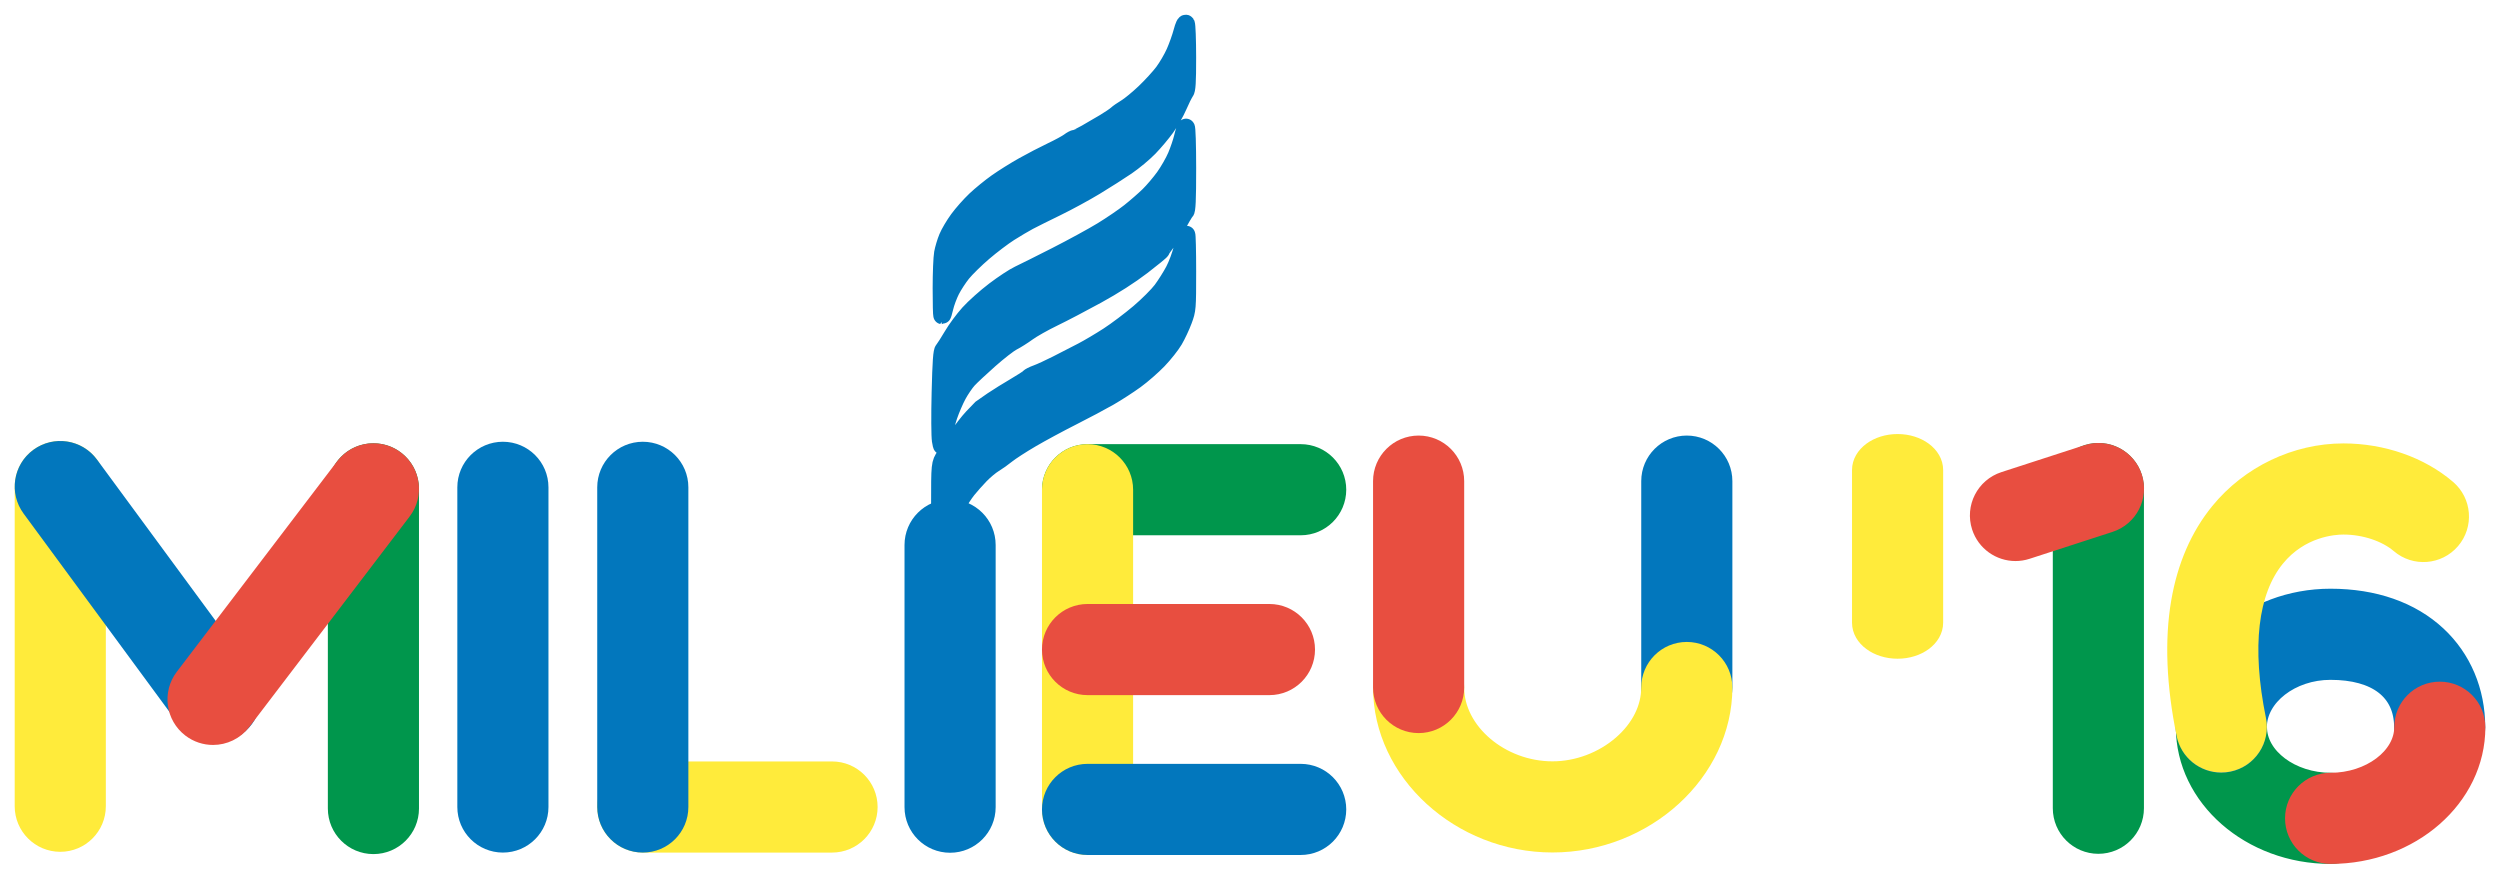
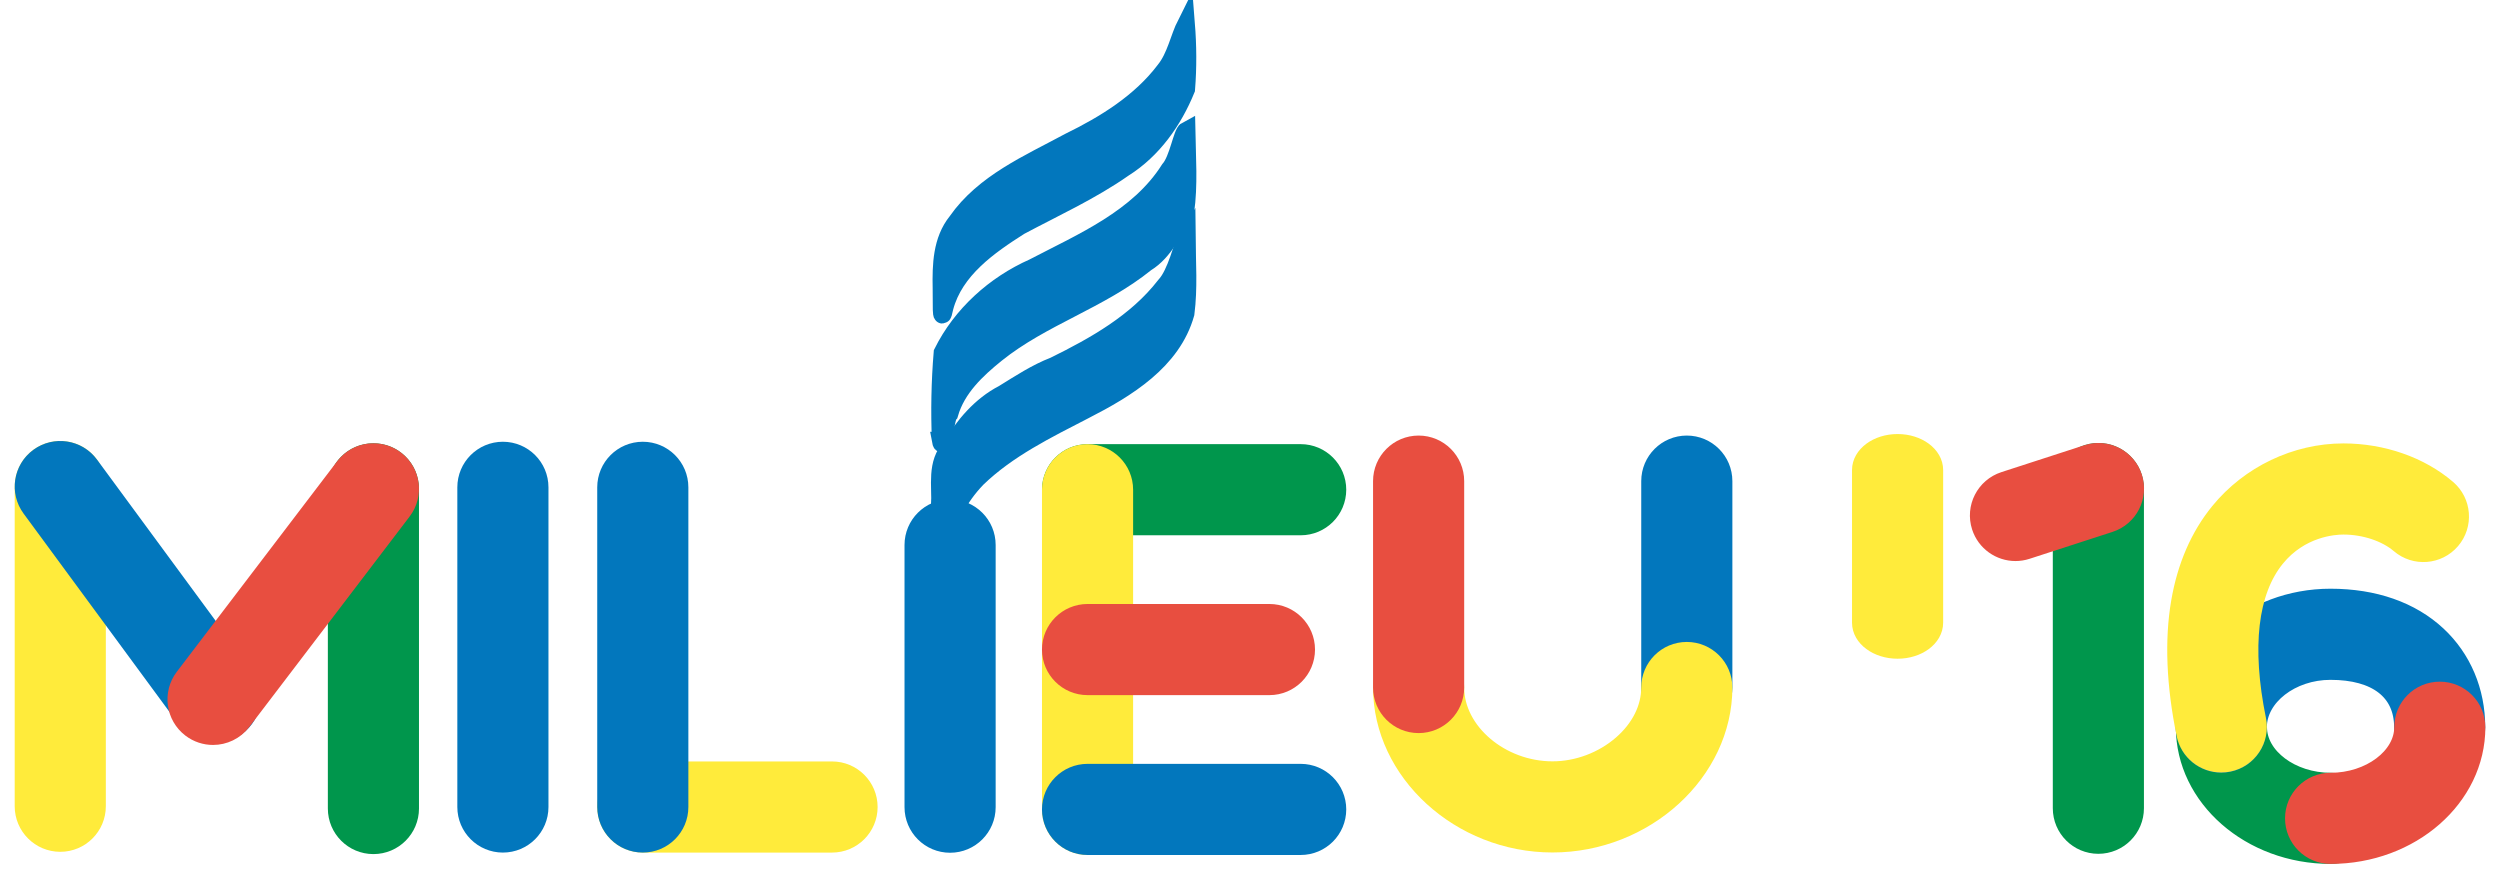
- <svg xmlns="http://www.w3.org/2000/svg" height="100%" viewBox="0 0 1700.844 597.751" width="100%" version="1.1" preserveAspectRatio="xMinYMin meet">
-   <path d="m884.9,358.17-145,0c-13.808,0-25-11.192-25-25s11.192-25,25-25h145c13.808,0,25,11.192,25,25s-11.192,25-25,25" stroke="#00964c" stroke-width="12px" fill="#00964c" />
-   <path d="m739.9,575.68c-13.808,0-25-11.193-25-25v-217.5c0-13.808,11.192-25,25-25s25,11.192,25,25v217.5c0,13.808-11.192,25-25,25" stroke="#ffeb3b" stroke-width="12px" fill="#ffeb3b" />
-   <path d="m863.65,466.92-123.75,0c-13.808,0-25-11.192-25-25s11.192-25,25-25h123.75c13.808,0,25,11.192,25,25s-11.192,25-25,25" stroke="#e84e40" stroke-width="12px" fill="#e84e40" />
-   <path d="m884.9,575.68-145,0c-13.808,0-25-11.193-25-25,0-13.808,11.192-25,25-25h145c13.808,0,25,11.192,25,25s-11.192,25-25,25" stroke="#0277bd" stroke-width="12px" fill="#0277bd" />
-   <path d="m254.05,575.07c-13.808,0-25-11.192-25-25v-217.5c0-13.808,11.192-25,25-25s25,11.192,25,25v217.5c0,13.808-11.192,25-25,25" stroke="#00964c" stroke-width="12px" fill="#00964c" />
-   <path d="m41.002,573.52c-13.808,0-25-11.192-25-25v-217.5c0-13.808,11.192-25,25-25,13.807,0,25,11.192,25,25v217.5c0,13.807-11.192,25-25,25" stroke="#ffeb3b" stroke-width="12px" fill="#ffeb3b" />
-   <path d="m146.41,499.27c-7.68,0-15.256-3.525-20.156-10.185l-105.38-143.24c-8.181-11.122-5.799-26.771,5.321-34.952,11.124-8.182,26.77-5.801,34.952,5.321l105.39,143.24c8.182,11.122,5.799,26.771-5.321,34.952-4.461,3.283-9.652,4.865-14.796,4.865" stroke="#0277bd" stroke-width="12px" fill="#0277bd" />
-   <path d="m144.93,500.82c-5.282,0-10.604-1.666-15.13-5.114-10.984-8.365-13.106-24.052-4.74-35.036l109.11-143.24c8.364-10.986,24.051-13.106,35.036-4.74,10.982,8.366,13.105,24.052,4.739,35.036l-109.12,143.24c-4.919,6.459-12.37,9.854-19.906,9.854" stroke="#e84e40" stroke-width="12px" fill="#e84e40" />
-   <path d="m342.14,574.04c-13.808,0-25-11.192-25-25v-217.5c0-13.808,11.192-25,25-25s25,11.192,25,25v217.5c0,13.808-11.192,25-25,25" stroke="#0277bd" stroke-width="12px" fill="#0277bd" />
-   <path d="m566.07,574.04-128.75,0c-13.808,0-25-11.192-25-25s11.192-25,25-25h128.75c13.808,0,25,11.192,25,25s-11.192,25-25,25" stroke="#ffeb3b" stroke-width="12px" fill="#ffeb3b" />
-   <path d="m437.32,574.04c-13.808,0-25-11.192-25-25v-217.5c0-13.808,11.192-25,25-25s25,11.192,25,25v217.5c0,13.808-11.192,25-25,25" stroke="#0277bd" stroke-width="12px" fill="#0277bd" />
-   <path d="m1147.6,492.75c-13.808,0-25-11.192-25-25v-140.42c0-13.808,11.192-25,25-25s25,11.192,25,25v140.42c0,13.808-11.192,25-25,25" stroke="#0277bd" stroke-width="12px" fill="#0277bd" />
-   <path d="m1056.2,573.97c-62.911,0-116.06-48.645-116.06-106.23,0-13.808,11.192-25,25-25s25,11.192,25,25c0,29.951,30.87,56.225,66.06,56.225,17.038,0,34.211-6.435,47.116-17.656,12.43-10.808,19.274-24.505,19.274-38.569,0-13.808,11.192-25,25-25,13.807,0,25,11.192,25,25,0,57.58-53.3,106.23-116.39,106.23" stroke="#ffeb3b" stroke-width="12px" fill="#ffeb3b" />
-   <path d="m965.14,492.75c-13.808,0-25-11.192-25-25v-140.42c0-13.808,11.192-25,25-25,13.807,0,25,11.192,25,25v140.42c0,13.808-11.193,25-25,25" stroke="#e84e40" stroke-width="12px" fill="#e84e40" />
-   <path d="m1291,442.15c-13.808,0-25-8.279-25-18.493v-103.87c0-10.214,11.192-18.493,25-18.493s25,8.279,25,18.493v103.87c0,10.214-11.192,18.493-25,18.493" stroke="#ffeb3b" stroke-width="12px" fill="#ffeb3b" />
-   <path d="m646.38,345.75c-13.808,0-25,11.192-25,25v178.41c0,13.808,11.192,25,25,25s25-11.192,25-25v-178.41c0-13.808-11.192-25-25-25z" stroke="#0277bd" stroke-width="12px" fill="#0277bd" />
-   <path d="m639.46,343.97c0-28.506,0-28.506,3.523-33.831,1.938-2.929,5.775-8.759,8.527-12.956,2.752-4.197,7.325-10.113,10.162-13.147,2.837-3.034,5.509-5.823,5.939-6.198,0.429-0.374,3.858-2.744,7.619-5.265s10.714-6.846,15.451-9.611c4.737-2.765,8.932-5.489,9.322-6.053,0.39-0.565,2.77-1.767,5.289-2.672,2.519-0.905,8.74-3.761,13.824-6.346,5.084-2.585,12.795-6.545,17.135-8.802,4.34-2.256,12.385-7.02,17.878-10.586,5.493-3.566,14.853-10.612,20.801-15.658,5.947-5.046,12.925-12.012,15.505-15.48,2.581-3.468,6.354-9.456,8.385-13.305,2.031-3.85,4.606-10.799,5.723-15.443,1.117-4.644,2.305-8.685,2.64-8.982,0.336-0.296,0.61,11.05,0.61,25.214,0,25.119-0.067,25.932-2.711,33.056-1.491,4.017-4.33,10.067-6.308,13.444-1.978,3.378-6.835,9.513-10.793,13.633-3.958,4.121-10.943,10.218-15.523,13.549-4.58,3.331-12.588,8.514-17.796,11.518-5.208,3.003-16.57,9.043-25.25,13.42-8.68,4.378-21.226,11.147-27.88,15.042-6.654,3.895-14.147,8.747-16.651,10.781-2.503,2.035-6.432,4.83-8.729,6.211s-6.451,4.856-9.23,7.721-6.737,7.32-8.796,9.9-5.479,7.806-7.601,11.612c-2.122,3.806-4.991,10.971-6.376,15.922s-2.245,9.66-1.913,10.465c0.383,0.926-0.016,1.442-1.086,1.407-1.515-0.05-1.691-3.022-1.691-28.561zm0.551-44.187c-0.48-2.664-0.567-17.365-0.192-32.668,0.522-21.32,1.015-28.17,2.109-29.303,0.785-0.814,3.505-5.023,6.043-9.355,2.539-4.332,7.596-11.188,11.24-15.236,3.643-4.048,11.46-11.033,17.372-15.522,5.911-4.489,13.351-9.382,16.534-10.873,3.183-1.491,14.681-7.239,25.553-12.772,10.871-5.534,24.881-13.18,31.133-16.992,6.252-3.812,14.711-9.578,18.799-12.812,4.087-3.235,9.91-8.305,12.939-11.267,3.029-2.962,7.814-8.596,10.634-12.52,2.82-3.924,6.49-10.34,8.157-14.258,1.667-3.918,3.629-9.703,4.361-12.857,0.732-3.154,1.729-6.133,2.216-6.62,0.487-0.487,0.886,11.955,0.886,27.648,0,21.996-0.311,28.815-1.357,29.762-0.746,0.675-3.056,4.464-5.132,8.419-2.076,3.955-5.49,9.417-7.586,12.137-2.096,2.72-3.811,5.271-3.811,5.67,0,0.399-5.8,5.169-12.888,10.602-8.358,6.406-19.174,13.329-30.773,19.7-9.837,5.402-23.173,12.375-29.636,15.496-6.463,3.12-14.356,7.573-17.541,9.895-3.184,2.322-7.806,5.238-10.27,6.481-2.464,1.243-9.484,6.688-15.6,12.101-6.116,5.412-12.69,11.564-14.609,13.67-1.919,2.106-5.069,6.726-7,10.267-1.931,3.541-4.743,10.08-6.25,14.533-1.507,4.452-3.126,11.116-3.598,14.809-0.858,6.713-0.858,6.713-1.732,1.869zm0.507-103.75c0.004-10.196,0.436-20.908,0.961-23.804,0.525-2.896,1.969-7.705,3.209-10.687,1.24-2.982,4.526-8.532,7.302-12.334s8.032-9.733,11.679-13.182c3.647-3.448,10.226-8.807,14.62-11.909,4.394-3.102,12.487-8.161,17.984-11.243,5.497-3.082,14.091-7.548,19.098-9.925,5.007-2.376,10.406-5.303,12-6.504,1.593-1.2,3.415-2.17,4.048-2.154,0.633,0.016,3.992-1.581,7.464-3.548,3.472-1.967,9.153-5.282,12.625-7.367s7.133-4.565,8.137-5.511c1.003-0.946,3.907-2.963,6.453-4.483,2.546-1.519,8.275-6.231,12.731-10.471,4.456-4.24,10.173-10.489,12.705-13.888,2.532-3.398,6.035-9.404,7.784-13.346,1.75-3.942,3.99-10.227,4.979-13.967,1.106-4.181,2.119-6.327,2.632-5.571,0.458,0.676,0.841,10.992,0.849,22.924,0.013,17.077-0.298,22.096-1.46,23.576-0.812,1.034-2.936,5.286-4.721,9.448s-5.526,10.743-8.315,14.624c-2.789,3.881-8.003,10.077-11.587,13.771-3.584,3.693-10.422,9.375-15.196,12.626-4.774,3.251-14.361,9.356-21.304,13.567-6.944,4.211-18.78,10.646-26.302,14.301-7.522,3.654-16.044,7.899-18.938,9.433-2.893,1.534-8.811,5.033-13.151,7.777s-12.318,8.782-17.73,13.42c-5.412,4.638-11.93,11.03-14.486,14.205-2.556,3.175-6.005,8.478-7.664,11.785-1.659,3.307-3.577,8.486-4.263,11.509-0.686,3.023-1.45,5.49-1.698,5.481-0.248-0.008-0.449-8.357-0.445-18.553z" stroke="#0277bd" stroke-width="12px" fill="#0277bd" />
-   <path d="m1427.6,574.88c-13.808,0-25-11.192-25-25v-217.5c0-13.808,11.192-25,25-25s25,11.192,25,25v217.5c0,13.808-11.192,25-25,25" stroke="#00964c" stroke-width="12px" fill="#00964c" />
-   <path d="m1371.2,375.7c-10.544,0-20.346-6.724-23.776-17.294-4.259-13.134,2.935-27.234,16.068-31.494l56.468-18.316c13.132-4.263,27.234,2.935,31.494,16.068,4.26,13.134-2.934,27.234-16.068,31.494l-56.468,18.316c-2.561,0.831-5.162,1.226-7.718,1.226" stroke="#e84e40" stroke-width="12px" fill="#e84e40" />
-   <path d="m1585.6,581.75c-54.746,0-99.282-39.022-99.282-86.986,0-13.808,11.191-25,25-25,13.806,0,25,11.192,25,25,0,20.049,22.569,36.986,49.282,36.986,13.806,0,25,11.192,25,25s-11.194,25-25,25" stroke="#00964c" stroke-miterlimit="4" stroke-dasharray="none" stroke-width="12" fill="#00964c" />
-   <path d="m1659.8,519.76c-13.809,0-25-11.192-25-25,0-24.299-17.961-38.235-49.28-38.235-26.714,0-49.282,17.51-49.282,38.235,0,13.808-11.194,25-25,25-13.808,0-25-11.192-25-25,0-48.652,44.536-88.235,99.282-88.235,29.739,0,54.915,8.816,72.802,25.496,17.074,15.919,26.478,38.2,26.478,62.739,0,13.808-11.194,25-25,25" stroke="#0277bd" stroke-miterlimit="4" stroke-dasharray="none" stroke-width="12" fill="#0277bd" />
-   <path d="m1511.2,519.59c-11.634,0-22.049-8.16-24.468-19.999-6.883-33.675-8.113-63.961-3.66-90.018,4.136-24.19,13.115-44.889,26.692-61.519,20.639-25.285,52.245-40.381,84.542-40.381,26.568,0,52.336,9.011,70.694,24.724,10.491,8.977,11.716,24.76,2.736,35.249-8.976,10.488-24.758,11.718-35.249,2.737-9.16-7.84-23.789-12.71-38.181-12.71-6.532,0-29.148,1.586-45.81,22-18.438,22.586-22.856,60.591-12.779,109.91,2.764,13.526-5.961,26.735-19.488,29.499-1.689,0.345-3.374,0.511-5.031,0.511" stroke="#ffeb3b" stroke-miterlimit="4" stroke-dasharray="none" stroke-width="12" fill="#ffeb3b" />
-   <path d="m1585.6,581.75c-13.809,0-25-11.192-25-25s11.191-25,25-25c26.711,0,49.28-16.938,49.28-36.986,0-13.808,11.191-25,25-25,13.806,0,25,11.192,25,25,0,47.964-44.536,86.986-99.28,86.986" stroke="#e84e40" stroke-miterlimit="4" stroke-dasharray="none" stroke-width="12" fill="#e84e40" />
+ <svg xmlns="http://www.w3.org/2000/svg" height="100%" width="100%" version="1.1" preserveAspectRatio="xMinYMin meet" viewBox="0 0 1700.844 597.751">
+   <path stroke="#00964c" stroke-width="12px" fill="#00964c" d="m884.9,358.17-145,0c-13.808,0-25-11.192-25-25s11.192-25,25-25h145c13.808,0,25,11.192,25,25s-11.192,25-25,25" />
+   <path stroke="#ffeb3b" stroke-width="12px" fill="#ffeb3b" d="m739.9,575.68c-13.808,0-25-11.193-25-25v-217.5c0-13.808,11.192-25,25-25s25,11.192,25,25v217.5c0,13.808-11.192,25-25,25" />
+   <path stroke="#e84e40" stroke-width="12px" d="m863.65,466.92-123.75,0c-13.808,0-25-11.192-25-25s11.192-25,25-25h123.75c13.808,0,25,11.192,25,25s-11.192,25-25,25" fill="#e84e40" />
+   <path stroke="#0277bd" stroke-width="12px" d="m884.9,575.68-145,0c-13.808,0-25-11.193-25-25,0-13.808,11.192-25,25-25h145c13.808,0,25,11.192,25,25s-11.192,25-25,25" fill="#0277bd" />
+   <path stroke="#00964c" stroke-width="12px" d="m254.05,575.07c-13.808,0-25-11.192-25-25v-217.5c0-13.808,11.192-25,25-25s25,11.192,25,25v217.5c0,13.808-11.192,25-25,25" fill="#00964c" />
+   <path stroke="#ffeb3b" stroke-width="12px" d="m41.002,573.52c-13.808,0-25-11.192-25-25v-217.5c0-13.808,11.192-25,25-25,13.807,0,25,11.192,25,25v217.5c0,13.807-11.192,25-25,25" fill="#ffeb3b" />
+   <path stroke="#0277bd" stroke-width="12px" d="m146.41,499.27c-7.68,0-15.256-3.525-20.156-10.185l-105.38-143.24c-8.181-11.122-5.799-26.771,5.321-34.952,11.124-8.182,26.77-5.801,34.952,5.321l105.39,143.24c8.182,11.122,5.799,26.771-5.321,34.952-4.461,3.283-9.652,4.865-14.796,4.865" fill="#0277bd" />
+   <path stroke="#e84e40" stroke-width="12px" d="m144.93,500.82c-5.282,0-10.604-1.666-15.13-5.114-10.984-8.365-13.106-24.052-4.74-35.036l109.11-143.24c8.364-10.986,24.051-13.106,35.036-4.74,10.982,8.366,13.105,24.052,4.739,35.036l-109.12,143.24c-4.919,6.459-12.37,9.854-19.906,9.854" fill="#e84e40" />
+   <path stroke="#0277bd" stroke-width="12px" d="m342.14,574.04c-13.808,0-25-11.192-25-25v-217.5c0-13.808,11.192-25,25-25s25,11.192,25,25v217.5c0,13.808-11.192,25-25,25" fill="#0277bd" />
+   <path stroke="#ffeb3b" stroke-width="12px" d="m566.07,574.04-128.75,0c-13.808,0-25-11.192-25-25s11.192-25,25-25h128.75c13.808,0,25,11.192,25,25s-11.192,25-25,25" fill="#ffeb3b" />
+   <path stroke="#0277bd" stroke-width="12px" d="m437.32,574.04c-13.808,0-25-11.192-25-25v-217.5c0-13.808,11.192-25,25-25s25,11.192,25,25v217.5c0,13.808-11.192,25-25,25" fill="#0277bd" />
+   <path stroke="#0277bd" stroke-width="12px" d="m1147.6,492.75c-13.808,0-25-11.192-25-25v-140.42c0-13.808,11.192-25,25-25s25,11.192,25,25v140.42c0,13.808-11.192,25-25,25" fill="#0277bd" />
+   <path stroke="#ffeb3b" stroke-width="12px" d="m1056.2,573.97c-62.911,0-116.06-48.645-116.06-106.23,0-13.808,11.192-25,25-25s25,11.192,25,25c0,29.951,30.87,56.225,66.06,56.225,17.038,0,34.211-6.435,47.116-17.656,12.43-10.808,19.274-24.505,19.274-38.569,0-13.808,11.192-25,25-25,13.807,0,25,11.192,25,25,0,57.58-53.3,106.23-116.39,106.23" fill="#ffeb3b" />
+   <path stroke="#e84e40" stroke-width="12px" d="m965.14,492.75c-13.808,0-25-11.192-25-25v-140.42c0-13.808,11.192-25,25-25,13.807,0,25,11.192,25,25v140.42c0,13.808-11.193,25-25,25" fill="#e84e40" />
+   <path stroke="#ffeb3b" stroke-width="12px" d="m1291,442.15c-13.808,0-25-8.279-25-18.493v-103.87c0-10.214,11.192-18.493,25-18.493s25,8.279,25,18.493v103.87c0,10.214-11.192,18.493-25,18.493" fill="#ffeb3b" />
+   <path stroke="#0277bd" stroke-width="12px" d="m646.38,345.75c-13.808,0-25,11.192-25,25v178.41c0,13.808,11.192,25,25,25s25-11.192,25-25v-178.41c0-13.808-11.192-25-25-25z" fill="#0277bd" />
+   <path d="m639.46,343.97c0.697-13.506-2.968-29.025,7.482-39.834,8.869-14.707,20.158-28.273,35.649-36.277,11.277-6.936,22.175-14.199,34.576-18.99,27.848-13.679,56.059-29.609,75.383-54.504,8.051-8.602,11.819-28.21,14.872-32.906,0.144,17.243,1.409,34.681-0.798,51.809-9.149,32.547-40.314,51.289-68.556,65.755-25.719,13.296-52.429,26.283-73.402,46.595-12.037,12.589-21.276,28.968-22.427,46.57-5.878-4.465-1.28-20.087-2.778-28.218z" stroke="#0277bd" stroke-width="12px" fill="#0277bd" />
+   <path d="m640.01,299.78c-0.841-19.944-0.45-40.021,1.199-59.913,12.836-25.813,35.479-46.243,61.8-57.915,33.568-17.505,71.487-33.458,92.545-66.695,6.045-6.8,8.553-24.98,11.698-26.625,0.332,18.446,1.739,37.253-0.815,55.502-8.033,12.243-13.817,26.843-26.828,34.829-31.073,25.163-70.616,36.697-101.74,61.672-13.567,10.932-26.876,23.445-31.908,40.712-2.931,2.625-4.314,27.501-5.954,18.432z" stroke="#0277bd" stroke-width="12px" fill="#0277bd" />
+   <path d="m640.52,196.03c-0.279-15.659,0.058-32.508,10.412-45.326,18.458-26.472,49.03-39.433,76.441-54.262,24.377-11.902,48.547-26.799,65.152-48.809,7.353-9.152,9.53-21.805,14.406-31.497,1.174,14.797,1.294,29.794,0.11,44.593-8.736,21.437-22.661,41.224-42.54,53.72-22.152,15.52-46.806,26.726-70.576,39.392-21.167,13.417-44.471,29.689-51.26,55.261-2.887,14.298-1.852-5.71-2.145-13.073z" stroke="#0277bd" stroke-width="12px" fill="#0277bd" />
+   <path stroke="#00964c" stroke-width="12px" d="m1427.6,574.88c-13.808,0-25-11.192-25-25v-217.5c0-13.808,11.192-25,25-25s25,11.192,25,25v217.5c0,13.808-11.192,25-25,25" fill="#00964c" />
+   <path stroke="#e84e40" stroke-width="12px" d="m1371.2,375.7c-10.544,0-20.346-6.724-23.776-17.294-4.259-13.134,2.935-27.234,16.068-31.494l56.468-18.316c13.132-4.263,27.234,2.935,31.494,16.068,4.26,13.134-2.934,27.234-16.068,31.494l-56.468,18.316c-2.561,0.831-5.162,1.226-7.718,1.226" fill="#e84e40" />
+   <path d="m1585.6,581.75c-54.746,0-99.282-39.022-99.282-86.986,0-13.808,11.191-25,25-25,13.806,0,25,11.192,25,25,0,20.049,22.569,36.986,49.282,36.986,13.806,0,25,11.192,25,25s-11.194,25-25,25" stroke="#00964c" stroke-dasharray="none" stroke-miterlimit="4" stroke-width="12" fill="#00964c" />
+   <path d="m1659.8,519.76c-13.809,0-25-11.192-25-25,0-24.299-17.961-38.235-49.28-38.235-26.714,0-49.282,17.51-49.282,38.235,0,13.808-11.194,25-25,25-13.808,0-25-11.192-25-25,0-48.652,44.536-88.235,99.282-88.235,29.739,0,54.915,8.816,72.802,25.496,17.074,15.919,26.478,38.2,26.478,62.739,0,13.808-11.194,25-25,25" stroke="#0277bd" stroke-dasharray="none" stroke-miterlimit="4" stroke-width="12" fill="#0277bd" />
+   <path d="m1511.2,519.59c-11.634,0-22.049-8.16-24.468-19.999-6.883-33.675-8.113-63.961-3.66-90.018,4.136-24.19,13.115-44.889,26.692-61.519,20.639-25.285,52.245-40.381,84.542-40.381,26.568,0,52.336,9.011,70.694,24.724,10.491,8.977,11.716,24.76,2.736,35.249-8.976,10.488-24.758,11.718-35.249,2.737-9.16-7.84-23.789-12.71-38.181-12.71-6.532,0-29.148,1.586-45.81,22-18.438,22.586-22.856,60.591-12.779,109.91,2.764,13.526-5.961,26.735-19.488,29.499-1.689,0.345-3.374,0.511-5.031,0.511" stroke="#ffeb3b" stroke-dasharray="none" stroke-miterlimit="4" stroke-width="12" fill="#ffeb3b" />
+   <path d="m1585.6,581.75c-13.809,0-25-11.192-25-25s11.191-25,25-25c26.711,0,49.28-16.938,49.28-36.986,0-13.808,11.191-25,25-25,13.806,0,25,11.192,25,25,0,47.964-44.536,86.986-99.28,86.986" stroke="#e84e40" stroke-dasharray="none" stroke-miterlimit="4" stroke-width="12" fill="#e84e40" />
</svg>
